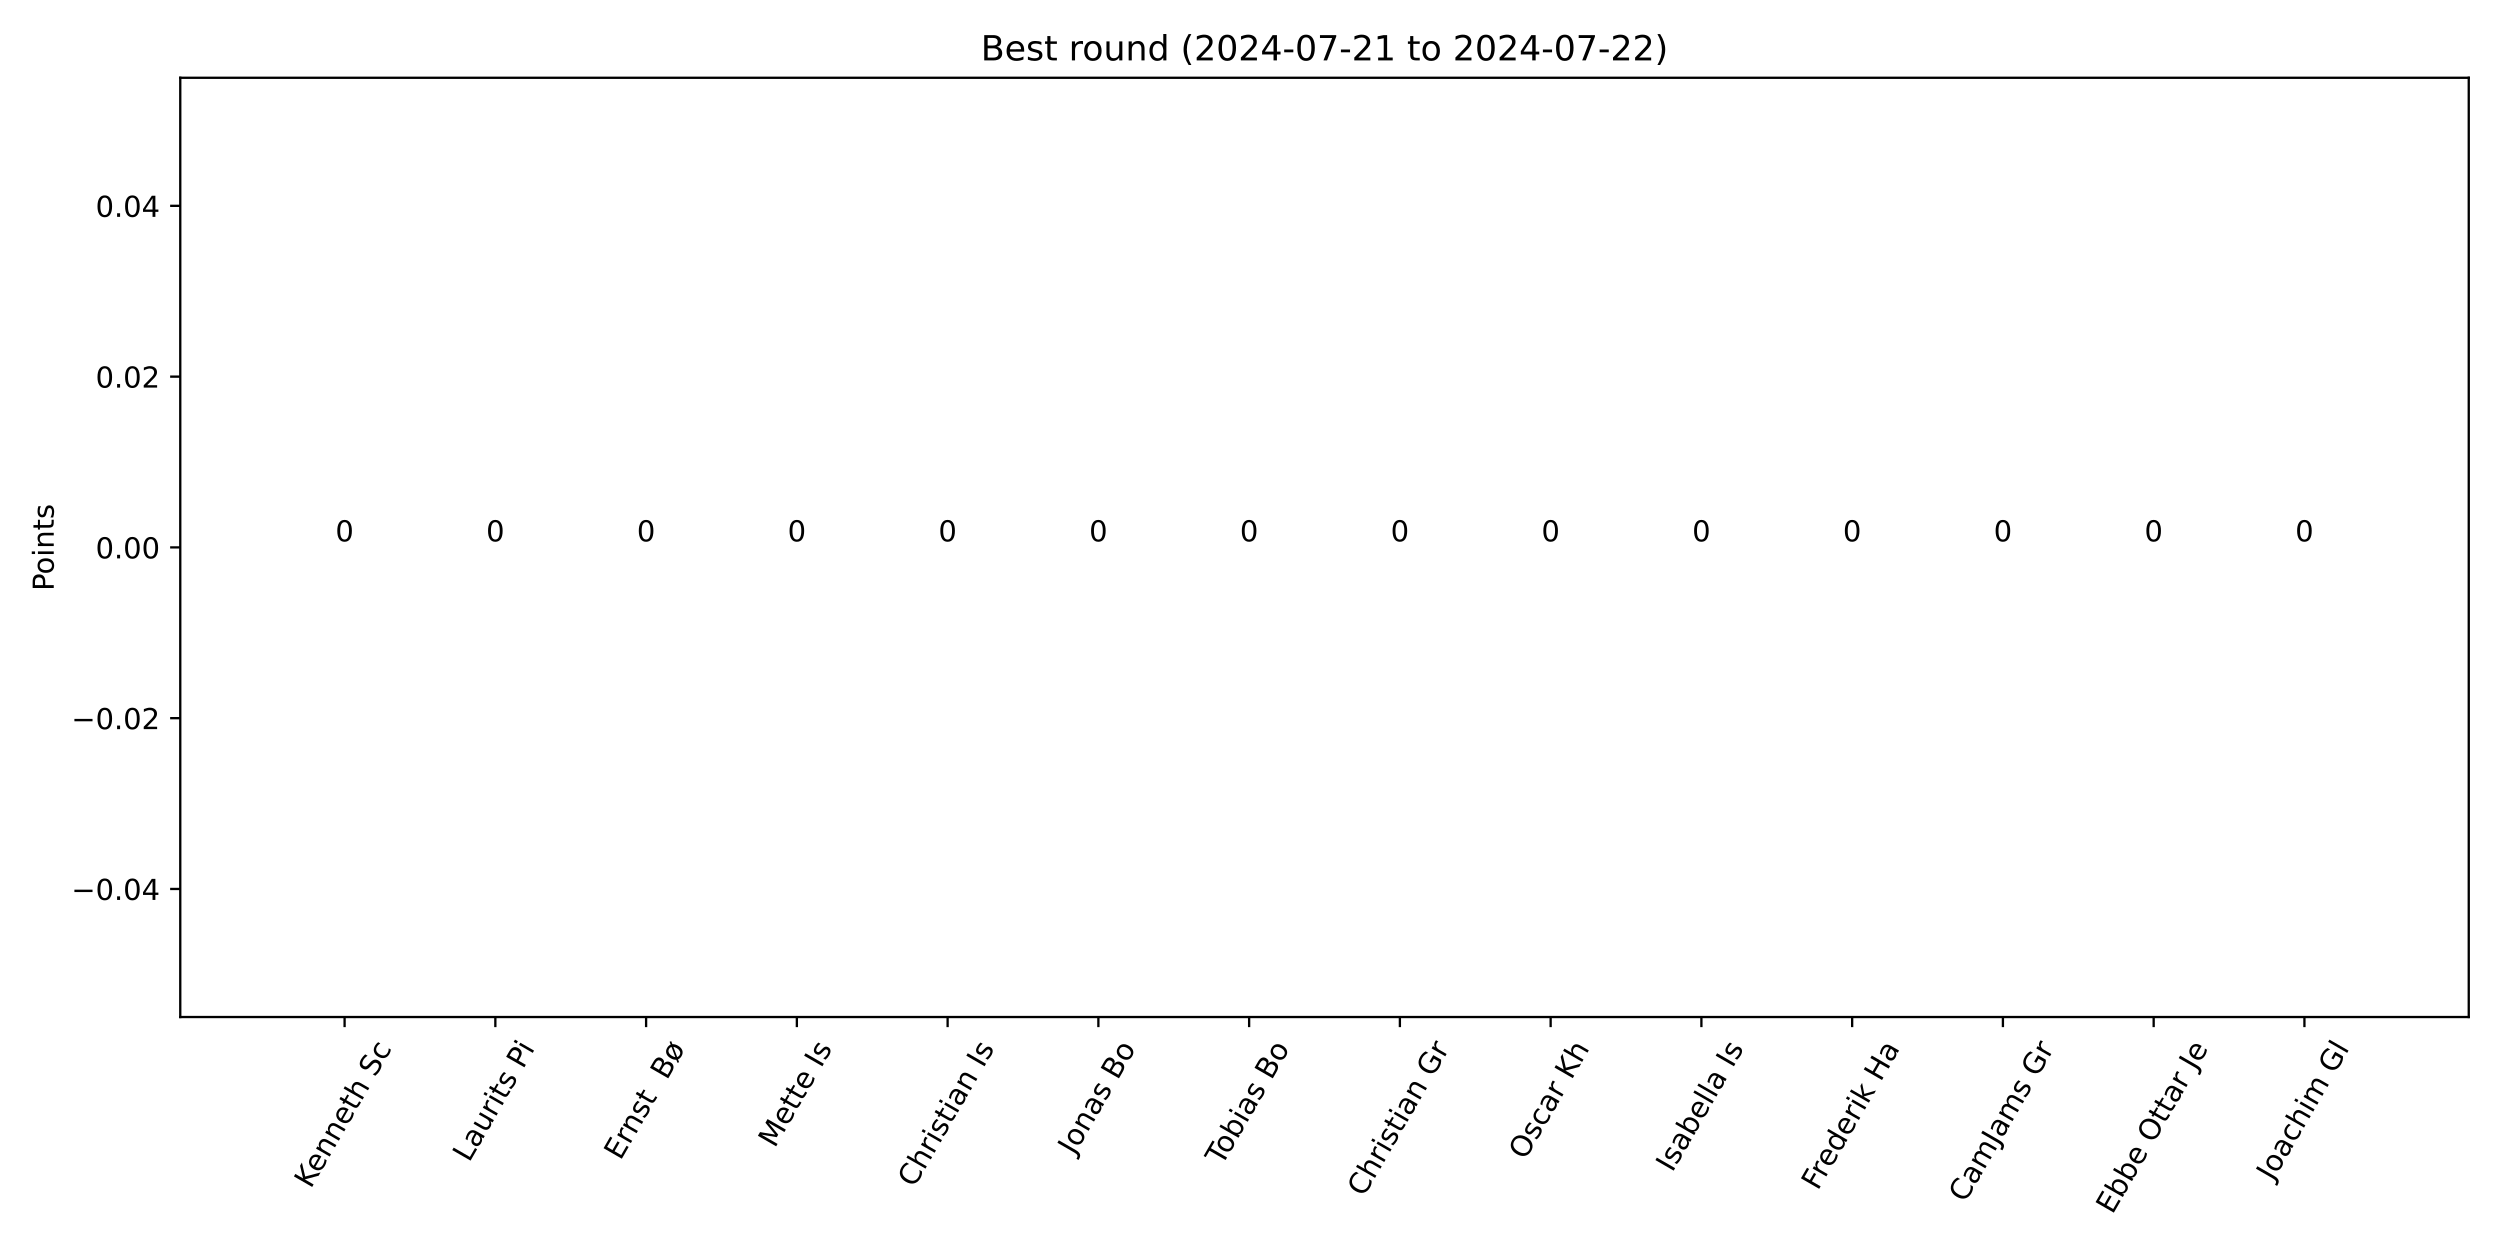
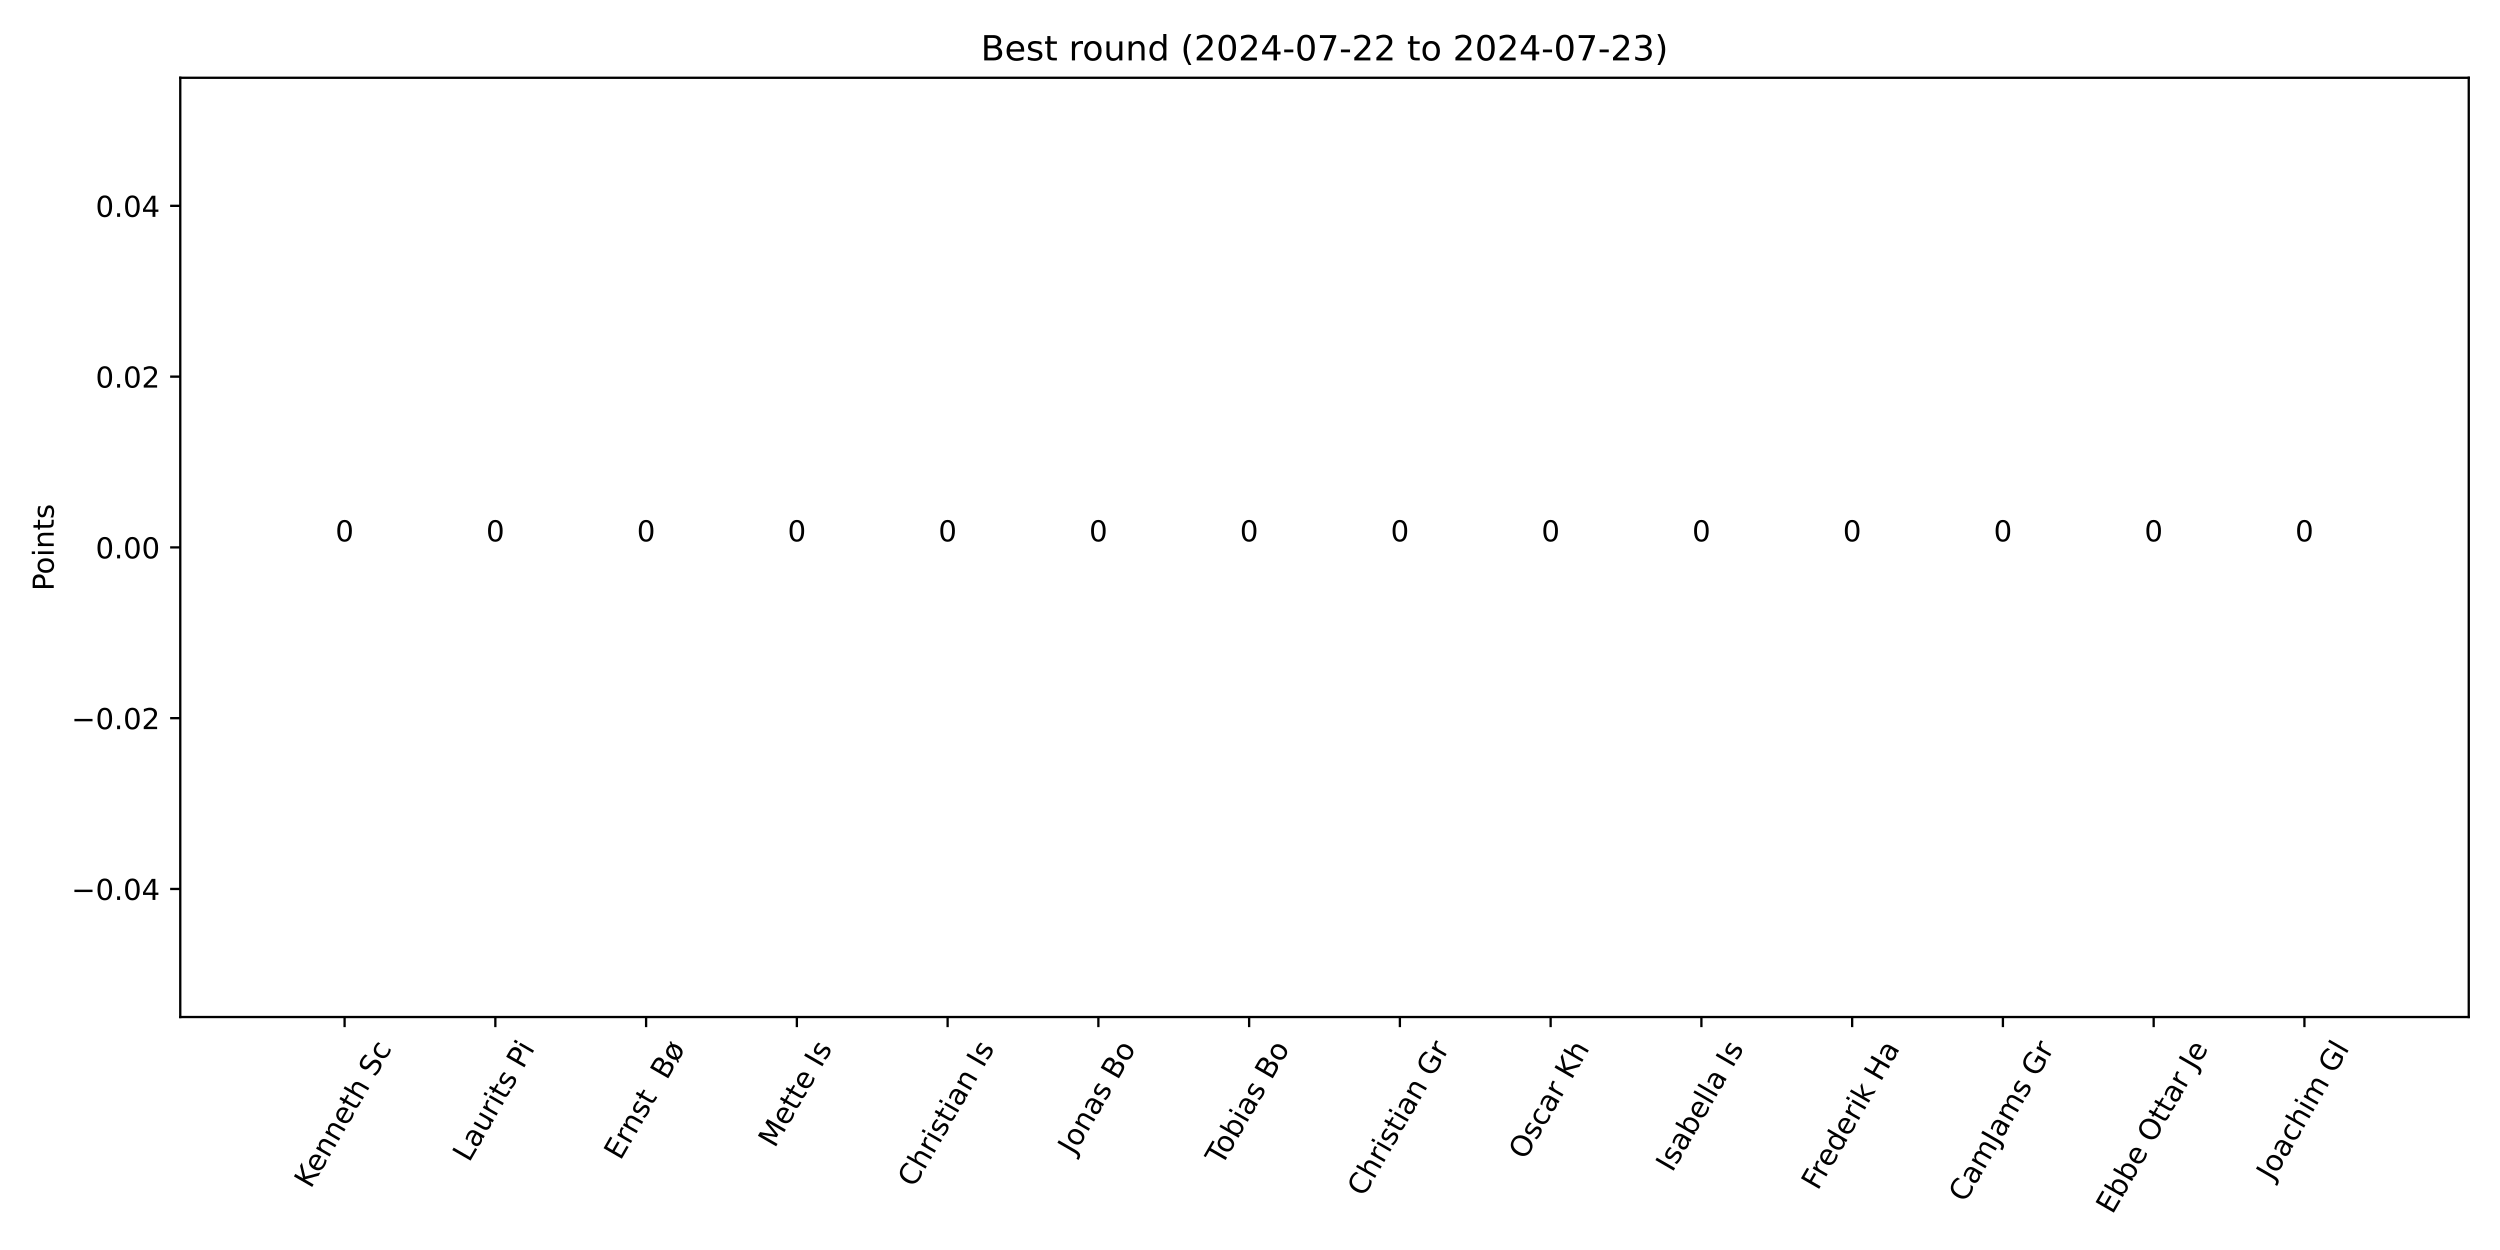
<svg xmlns="http://www.w3.org/2000/svg" xmlns:xlink="http://www.w3.org/1999/xlink" width="864pt" height="432pt" viewBox="0 0 864 432" version="1.1">
  <defs>
    <style type="text/css">*{stroke-linejoin: round; stroke-linecap: butt}</style>
  </defs>
  <g id="figure_1">
    <g id="patch_1">
      <path d="M 0 432  L 864 432  L 864 0  L 0 0  z " style="fill: #ffffff" />
    </g>
    <g id="axes_1">
      <g id="patch_2">
        <path d="M 62.3 351.483  L 853.2 351.483  L 853.2 26.88  L 62.3 26.88  z " style="fill: #ffffff" />
      </g>
      <g id="patch_3">
-         <path d="M 98.25 189.181  L 139.931 189.181  L 139.931 189.181  L 98.25 189.181  z " clip-path="url(#p22351cc4ce)" style="fill: #1e90ff" />
+         <path d="M 98.25 189.181  L 139.931 189.181  L 139.931 189.181  L 98.25 189.181  z " clip-path="url(#p135552df06)" style="fill: #1e90ff" />
      </g>
      <g id="patch_4">
-         <path d="M 150.351 189.181  L 192.033 189.181  L 192.033 189.181  L 150.351 189.181  z " clip-path="url(#p22351cc4ce)" style="fill: #1e90ff" />
+         <path d="M 150.351 189.181  L 192.033 189.181  L 192.033 189.181  L 150.351 189.181  z " clip-path="url(#p135552df06)" style="fill: #1e90ff" />
      </g>
      <g id="patch_5">
-         <path d="M 202.453 189.181  L 244.134 189.181  L 244.134 189.181  L 202.453 189.181  z " clip-path="url(#p22351cc4ce)" style="fill: #1e90ff" />
+         <path d="M 202.453 189.181  L 244.134 189.181  L 244.134 189.181  L 202.453 189.181  z " clip-path="url(#p135552df06)" style="fill: #1e90ff" />
      </g>
      <g id="patch_6">
-         <path d="M 254.554 189.181  L 296.236 189.181  L 296.236 189.181  L 254.554 189.181  z " clip-path="url(#p22351cc4ce)" style="fill: #1e90ff" />
+         <path d="M 254.554 189.181  L 296.236 189.181  L 296.236 189.181  L 254.554 189.181  z " clip-path="url(#p135552df06)" style="fill: #1e90ff" />
      </g>
      <g id="patch_7">
-         <path d="M 306.656 189.181  L 348.337 189.181  L 348.337 189.181  L 306.656 189.181  z " clip-path="url(#p22351cc4ce)" style="fill: #1e90ff" />
+         <path d="M 306.656 189.181  L 348.337 189.181  L 348.337 189.181  L 306.656 189.181  z " clip-path="url(#p135552df06)" style="fill: #1e90ff" />
      </g>
      <g id="patch_8">
-         <path d="M 358.757 189.181  L 400.438 189.181  L 400.438 189.181  L 358.757 189.181  z " clip-path="url(#p22351cc4ce)" style="fill: #1e90ff" />
+         <path d="M 358.757 189.181  L 400.438 189.181  L 400.438 189.181  L 358.757 189.181  z " clip-path="url(#p135552df06)" style="fill: #1e90ff" />
      </g>
      <g id="patch_9">
-         <path d="M 410.859 189.181  L 452.54 189.181  L 452.54 189.181  L 410.859 189.181  z " clip-path="url(#p22351cc4ce)" style="fill: #1e90ff" />
+         <path d="M 410.859 189.181  L 452.54 189.181  L 452.54 189.181  L 410.859 189.181  z " clip-path="url(#p135552df06)" style="fill: #1e90ff" />
      </g>
      <g id="patch_10">
-         <path d="M 462.96 189.181  L 504.641 189.181  L 504.641 189.181  L 462.96 189.181  z " clip-path="url(#p22351cc4ce)" style="fill: #1e90ff" />
+         <path d="M 462.96 189.181  L 504.641 189.181  L 504.641 189.181  L 462.96 189.181  z " clip-path="url(#p135552df06)" style="fill: #1e90ff" />
      </g>
      <g id="patch_11">
-         <path d="M 515.062 189.181  L 556.743 189.181  L 556.743 189.181  L 515.062 189.181  z " clip-path="url(#p22351cc4ce)" style="fill: #1e90ff" />
+         <path d="M 515.062 189.181  L 556.743 189.181  L 556.743 189.181  L 515.062 189.181  z " clip-path="url(#p135552df06)" style="fill: #1e90ff" />
      </g>
      <g id="patch_12">
-         <path d="M 567.163 189.181  L 608.844 189.181  L 608.844 189.181  L 567.163 189.181  z " clip-path="url(#p22351cc4ce)" style="fill: #1e90ff" />
+         <path d="M 567.163 189.181  L 608.844 189.181  L 608.844 189.181  L 567.163 189.181  z " clip-path="url(#p135552df06)" style="fill: #1e90ff" />
      </g>
      <g id="patch_13">
-         <path d="M 619.264 189.181  L 660.946 189.181  L 660.946 189.181  L 619.264 189.181  z " clip-path="url(#p22351cc4ce)" style="fill: #1e90ff" />
+         <path d="M 619.264 189.181  L 660.946 189.181  L 660.946 189.181  L 619.264 189.181  z " clip-path="url(#p135552df06)" style="fill: #1e90ff" />
      </g>
      <g id="patch_14">
-         <path d="M 671.366 189.181  L 713.047 189.181  L 713.047 189.181  L 671.366 189.181  z " clip-path="url(#p22351cc4ce)" style="fill: #1e90ff" />
+         <path d="M 671.366 189.181  L 713.047 189.181  L 713.047 189.181  L 671.366 189.181  z " clip-path="url(#p135552df06)" style="fill: #1e90ff" />
      </g>
      <g id="patch_15">
-         <path d="M 723.467 189.181  L 765.149 189.181  L 765.149 189.181  L 723.467 189.181  z " clip-path="url(#p22351cc4ce)" style="fill: #1e90ff" />
+         <path d="M 723.467 189.181  L 765.149 189.181  L 765.149 189.181  L 723.467 189.181  z " clip-path="url(#p135552df06)" style="fill: #1e90ff" />
      </g>
      <g id="patch_16">
-         <path d="M 775.569 189.181  L 817.25 189.181  L 817.25 189.181  L 775.569 189.181  z " clip-path="url(#p22351cc4ce)" style="fill: #1e90ff" />
+         <path d="M 775.569 189.181  L 817.25 189.181  L 817.25 189.181  L 775.569 189.181  z " clip-path="url(#p135552df06)" style="fill: #1e90ff" />
      </g>
      <g id="matplotlib.axis_1">
        <g id="xtick_1">
          <g id="line2d_1">
            <defs>
-               <path id="m134f8bef20" d="M 0 0  L 0 3.5  " style="stroke: #000000; stroke-width: 0.8" />
+               <path id="m48472a3a8a" d="M 0 0  L 0 3.5  " style="stroke: #000000; stroke-width: 0.8" />
            </defs>
            <g>
-               <use xlink:href="#m134f8bef20" x="119.091" y="351.483" style="stroke: #000000; stroke-width: 0.8" />
+               <use xlink:href="#m48472a3a8a" x="119.091" y="351.483" style="stroke: #000000; stroke-width: 0.8" />
            </g>
          </g>
          <g id="text_1">
            <g transform="translate(107.3998 411.0581) rotate(-60) scale(0.1 -0.1)">
              <defs>
                <path id="DejaVuSans-4b" d="M 628 4666  L 1259 4666  L 1259 2694  L 3353 4666  L 4166 4666  L 1850 2491  L 4331 0  L 3500 0  L 1259 2247  L 1259 0  L 628 0  L 628 4666  z " transform="scale(0.015625)" />
                <path id="DejaVuSans-65" d="M 3597 1894  L 3597 1613  L 953 1613  Q 991 1019 1311 708  Q 1631 397 2203 397  Q 2534 397 2845 478  Q 3156 559 3463 722  L 3463 178  Q 3153 47 2828 -22  Q 2503 -91 2169 -91  Q 1331 -91 842 396  Q 353 884 353 1716  Q 353 2575 817 3079  Q 1281 3584 2069 3584  Q 2775 3584 3186 3129  Q 3597 2675 3597 1894  z M 3022 2063  Q 3016 2534 2758 2815  Q 2500 3097 2075 3097  Q 1594 3097 1305 2825  Q 1016 2553 972 2059  L 3022 2063  z " transform="scale(0.015625)" />
                <path id="DejaVuSans-6e" d="M 3513 2113  L 3513 0  L 2938 0  L 2938 2094  Q 2938 2591 2744 2837  Q 2550 3084 2163 3084  Q 1697 3084 1428 2787  Q 1159 2491 1159 1978  L 1159 0  L 581 0  L 581 3500  L 1159 3500  L 1159 2956  Q 1366 3272 1645 3428  Q 1925 3584 2291 3584  Q 2894 3584 3203 3211  Q 3513 2838 3513 2113  z " transform="scale(0.015625)" />
                <path id="DejaVuSans-74" d="M 1172 4494  L 1172 3500  L 2356 3500  L 2356 3053  L 1172 3053  L 1172 1153  Q 1172 725 1289 603  Q 1406 481 1766 481  L 2356 481  L 2356 0  L 1766 0  Q 1100 0 847 248  Q 594 497 594 1153  L 594 3053  L 172 3053  L 172 3500  L 594 3500  L 594 4494  L 1172 4494  z " transform="scale(0.015625)" />
                <path id="DejaVuSans-68" d="M 3513 2113  L 3513 0  L 2938 0  L 2938 2094  Q 2938 2591 2744 2837  Q 2550 3084 2163 3084  Q 1697 3084 1428 2787  Q 1159 2491 1159 1978  L 1159 0  L 581 0  L 581 4863  L 1159 4863  L 1159 2956  Q 1366 3272 1645 3428  Q 1925 3584 2291 3584  Q 2894 3584 3203 3211  Q 3513 2838 3513 2113  z " transform="scale(0.015625)" />
                <path id="DejaVuSans-20" transform="scale(0.015625)" />
                <path id="DejaVuSans-53" d="M 3425 4513  L 3425 3897  Q 3066 4069 2747 4153  Q 2428 4238 2131 4238  Q 1616 4238 1336 4038  Q 1056 3838 1056 3469  Q 1056 3159 1242 3001  Q 1428 2844 1947 2747  L 2328 2669  Q 3034 2534 3370 2195  Q 3706 1856 3706 1288  Q 3706 609 3251 259  Q 2797 -91 1919 -91  Q 1588 -91 1214 -16  Q 841 59 441 206  L 441 856  Q 825 641 1194 531  Q 1563 422 1919 422  Q 2459 422 2753 634  Q 3047 847 3047 1241  Q 3047 1584 2836 1778  Q 2625 1972 2144 2069  L 1759 2144  Q 1053 2284 737 2584  Q 422 2884 422 3419  Q 422 4038 858 4394  Q 1294 4750 2059 4750  Q 2388 4750 2728 4690  Q 3069 4631 3425 4513  z " transform="scale(0.015625)" />
                <path id="DejaVuSans-63" d="M 3122 3366  L 3122 2828  Q 2878 2963 2633 3030  Q 2388 3097 2138 3097  Q 1578 3097 1268 2742  Q 959 2388 959 1747  Q 959 1106 1268 751  Q 1578 397 2138 397  Q 2388 397 2633 464  Q 2878 531 3122 666  L 3122 134  Q 2881 22 2623 -34  Q 2366 -91 2075 -91  Q 1284 -91 818 406  Q 353 903 353 1747  Q 353 2603 823 3093  Q 1294 3584 2113 3584  Q 2378 3584 2631 3529  Q 2884 3475 3122 3366  z " transform="scale(0.015625)" />
              </defs>
              <use xlink:href="#DejaVuSans-4b" />
              <use xlink:href="#DejaVuSans-65" x="60.576" />
              <use xlink:href="#DejaVuSans-6e" x="122.1" />
              <use xlink:href="#DejaVuSans-6e" x="185.479" />
              <use xlink:href="#DejaVuSans-65" x="248.857" />
              <use xlink:href="#DejaVuSans-74" x="310.381" />
              <use xlink:href="#DejaVuSans-68" x="349.59" />
              <use xlink:href="#DejaVuSans-20" x="412.969" />
              <use xlink:href="#DejaVuSans-53" x="444.756" />
              <use xlink:href="#DejaVuSans-63" x="508.232" />
            </g>
          </g>
        </g>
        <g id="xtick_2">
          <g id="line2d_2">
            <g>
-               <use xlink:href="#m134f8bef20" x="171.192" y="351.483" style="stroke: #000000; stroke-width: 0.8" />
+               <use xlink:href="#m48472a3a8a" x="171.192" y="351.483" style="stroke: #000000; stroke-width: 0.8" />
            </g>
          </g>
          <g id="text_2">
            <g transform="translate(162.1274 401.9608) rotate(-60) scale(0.1 -0.1)">
              <defs>
                <path id="DejaVuSans-4c" d="M 628 4666  L 1259 4666  L 1259 531  L 3531 531  L 3531 0  L 628 0  L 628 4666  z " transform="scale(0.015625)" />
                <path id="DejaVuSans-61" d="M 2194 1759  Q 1497 1759 1228 1600  Q 959 1441 959 1056  Q 959 750 1161 570  Q 1363 391 1709 391  Q 2188 391 2477 730  Q 2766 1069 2766 1631  L 2766 1759  L 2194 1759  z M 3341 1997  L 3341 0  L 2766 0  L 2766 531  Q 2569 213 2275 61  Q 1981 -91 1556 -91  Q 1019 -91 701 211  Q 384 513 384 1019  Q 384 1609 779 1909  Q 1175 2209 1959 2209  L 2766 2209  L 2766 2266  Q 2766 2663 2505 2880  Q 2244 3097 1772 3097  Q 1472 3097 1187 3025  Q 903 2953 641 2809  L 641 3341  Q 956 3463 1253 3523  Q 1550 3584 1831 3584  Q 2591 3584 2966 3190  Q 3341 2797 3341 1997  z " transform="scale(0.015625)" />
                <path id="DejaVuSans-75" d="M 544 1381  L 544 3500  L 1119 3500  L 1119 1403  Q 1119 906 1312 657  Q 1506 409 1894 409  Q 2359 409 2629 706  Q 2900 1003 2900 1516  L 2900 3500  L 3475 3500  L 3475 0  L 2900 0  L 2900 538  Q 2691 219 2414 64  Q 2138 -91 1772 -91  Q 1169 -91 856 284  Q 544 659 544 1381  z M 1991 3584  L 1991 3584  z " transform="scale(0.015625)" />
                <path id="DejaVuSans-72" d="M 2631 2963  Q 2534 3019 2420 3045  Q 2306 3072 2169 3072  Q 1681 3072 1420 2755  Q 1159 2438 1159 1844  L 1159 0  L 581 0  L 581 3500  L 1159 3500  L 1159 2956  Q 1341 3275 1631 3429  Q 1922 3584 2338 3584  Q 2397 3584 2469 3576  Q 2541 3569 2628 3553  L 2631 2963  z " transform="scale(0.015625)" />
                <path id="DejaVuSans-69" d="M 603 3500  L 1178 3500  L 1178 0  L 603 0  L 603 3500  z M 603 4863  L 1178 4863  L 1178 4134  L 603 4134  L 603 4863  z " transform="scale(0.015625)" />
                <path id="DejaVuSans-73" d="M 2834 3397  L 2834 2853  Q 2591 2978 2328 3040  Q 2066 3103 1784 3103  Q 1356 3103 1142 2972  Q 928 2841 928 2578  Q 928 2378 1081 2264  Q 1234 2150 1697 2047  L 1894 2003  Q 2506 1872 2764 1633  Q 3022 1394 3022 966  Q 3022 478 2636 193  Q 2250 -91 1575 -91  Q 1294 -91 989 -36  Q 684 19 347 128  L 347 722  Q 666 556 975 473  Q 1284 391 1588 391  Q 1994 391 2212 530  Q 2431 669 2431 922  Q 2431 1156 2273 1281  Q 2116 1406 1581 1522  L 1381 1569  Q 847 1681 609 1914  Q 372 2147 372 2553  Q 372 3047 722 3315  Q 1072 3584 1716 3584  Q 2034 3584 2315 3537  Q 2597 3491 2834 3397  z " transform="scale(0.015625)" />
                <path id="DejaVuSans-50" d="M 1259 4147  L 1259 2394  L 2053 2394  Q 2494 2394 2734 2622  Q 2975 2850 2975 3272  Q 2975 3691 2734 3919  Q 2494 4147 2053 4147  L 1259 4147  z M 628 4666  L 2053 4666  Q 2838 4666 3239 4311  Q 3641 3956 3641 3272  Q 3641 2581 3239 2228  Q 2838 1875 2053 1875  L 1259 1875  L 1259 0  L 628 0  L 628 4666  z " transform="scale(0.015625)" />
              </defs>
              <use xlink:href="#DejaVuSans-4c" />
              <use xlink:href="#DejaVuSans-61" x="55.713" />
              <use xlink:href="#DejaVuSans-75" x="116.992" />
              <use xlink:href="#DejaVuSans-72" x="180.371" />
              <use xlink:href="#DejaVuSans-69" x="221.484" />
              <use xlink:href="#DejaVuSans-74" x="249.268" />
              <use xlink:href="#DejaVuSans-73" x="288.477" />
              <use xlink:href="#DejaVuSans-20" x="340.576" />
              <use xlink:href="#DejaVuSans-50" x="372.363" />
              <use xlink:href="#DejaVuSans-69" x="430.416" />
            </g>
          </g>
        </g>
        <g id="xtick_3">
          <g id="line2d_3">
            <g>
-               <use xlink:href="#m134f8bef20" x="223.293" y="351.483" style="stroke: #000000; stroke-width: 0.8" />
+               <use xlink:href="#m48472a3a8a" x="223.293" y="351.483" style="stroke: #000000; stroke-width: 0.8" />
            </g>
          </g>
          <g id="text_3">
            <g transform="translate(214.4187 401.3031) rotate(-60) scale(0.1 -0.1)">
              <defs>
                <path id="DejaVuSans-45" d="M 628 4666  L 3578 4666  L 3578 4134  L 1259 4134  L 1259 2753  L 3481 2753  L 3481 2222  L 1259 2222  L 1259 531  L 3634 531  L 3634 0  L 628 0  L 628 4666  z " transform="scale(0.015625)" />
                <path id="DejaVuSans-42" d="M 1259 2228  L 1259 519  L 2272 519  Q 2781 519 3026 730  Q 3272 941 3272 1375  Q 3272 1813 3026 2020  Q 2781 2228 2272 2228  L 1259 2228  z M 1259 4147  L 1259 2741  L 2194 2741  Q 2656 2741 2882 2914  Q 3109 3088 3109 3444  Q 3109 3797 2882 3972  Q 2656 4147 2194 4147  L 1259 4147  z M 628 4666  L 2241 4666  Q 2963 4666 3353 4366  Q 3744 4066 3744 3513  Q 3744 3084 3544 2831  Q 3344 2578 2956 2516  Q 3422 2416 3680 2098  Q 3938 1781 3938 1306  Q 3938 681 3513 340  Q 3088 0 2303 0  L 628 0  L 628 4666  z " transform="scale(0.015625)" />
                <path id="DejaVuSans-f8" d="M 2828 2503  L 1306 653  Q 1434 522 1595 459  Q 1756 397 1959 397  Q 2419 397 2687 759  Q 2956 1122 2956 1747  Q 2956 1994 2925 2176  Q 2894 2359 2828 2503  z M 2606 2841  Q 2475 2969 2314 3033  Q 2153 3097 1959 3097  Q 1488 3097 1223 2730  Q 959 2363 959 1703  Q 959 1478 989 1306  Q 1019 1134 1081 991  L 2606 2841  z M 691 519  Q 522 759 437 1067  Q 353 1375 353 1747  Q 353 2609 779 3096  Q 1206 3584 1959 3584  Q 2250 3584 2498 3504  Q 2747 3425 2956 3263  L 3391 3788  L 3688 3541  L 3231 2981  Q 3397 2741 3481 2431  Q 3566 2122 3566 1747  Q 3566 888 3137 398  Q 2709 -91 1959 -91  Q 1659 -91 1407 -9  Q 1156 72 959 231  L 525 -294  L 225 -50  L 691 519  z " transform="scale(0.015625)" />
              </defs>
              <use xlink:href="#DejaVuSans-45" />
              <use xlink:href="#DejaVuSans-72" x="63.184" />
              <use xlink:href="#DejaVuSans-6e" x="102.547" />
              <use xlink:href="#DejaVuSans-73" x="165.926" />
              <use xlink:href="#DejaVuSans-74" x="218.025" />
              <use xlink:href="#DejaVuSans-20" x="257.234" />
              <use xlink:href="#DejaVuSans-20" x="289.021" />
              <use xlink:href="#DejaVuSans-42" x="320.809" />
              <use xlink:href="#DejaVuSans-f8" x="389.412" />
            </g>
          </g>
        </g>
        <g id="xtick_4">
          <g id="line2d_4">
            <g>
-               <use xlink:href="#m134f8bef20" x="275.395" y="351.483" style="stroke: #000000; stroke-width: 0.8" />
+               <use xlink:href="#m48472a3a8a" x="275.395" y="351.483" style="stroke: #000000; stroke-width: 0.8" />
            </g>
          </g>
          <g id="text_4">
            <g transform="translate(267.7565 397.0204) rotate(-60) scale(0.1 -0.1)">
              <defs>
                <path id="DejaVuSans-4d" d="M 628 4666  L 1569 4666  L 2759 1491  L 3956 4666  L 4897 4666  L 4897 0  L 4281 0  L 4281 4097  L 3078 897  L 2444 897  L 1241 4097  L 1241 0  L 628 0  L 628 4666  z " transform="scale(0.015625)" />
                <path id="DejaVuSans-49" d="M 628 4666  L 1259 4666  L 1259 0  L 628 0  L 628 4666  z " transform="scale(0.015625)" />
              </defs>
              <use xlink:href="#DejaVuSans-4d" />
              <use xlink:href="#DejaVuSans-65" x="86.279" />
              <use xlink:href="#DejaVuSans-74" x="147.803" />
              <use xlink:href="#DejaVuSans-74" x="187.012" />
              <use xlink:href="#DejaVuSans-65" x="226.221" />
              <use xlink:href="#DejaVuSans-20" x="287.744" />
              <use xlink:href="#DejaVuSans-49" x="319.531" />
              <use xlink:href="#DejaVuSans-73" x="349.023" />
            </g>
          </g>
        </g>
        <g id="xtick_5">
          <g id="line2d_5">
            <g>
-               <use xlink:href="#m134f8bef20" x="327.496" y="351.483" style="stroke: #000000; stroke-width: 0.8" />
+               <use xlink:href="#m48472a3a8a" x="327.496" y="351.483" style="stroke: #000000; stroke-width: 0.8" />
            </g>
          </g>
          <g id="text_5">
            <g transform="translate(315.906 410.7103) rotate(-60) scale(0.1 -0.1)">
              <defs>
                <path id="DejaVuSans-43" d="M 4122 4306  L 4122 3641  Q 3803 3938 3442 4084  Q 3081 4231 2675 4231  Q 1875 4231 1450 3742  Q 1025 3253 1025 2328  Q 1025 1406 1450 917  Q 1875 428 2675 428  Q 3081 428 3442 575  Q 3803 722 4122 1019  L 4122 359  Q 3791 134 3420 21  Q 3050 -91 2638 -91  Q 1578 -91 968 557  Q 359 1206 359 2328  Q 359 3453 968 4101  Q 1578 4750 2638 4750  Q 3056 4750 3426 4639  Q 3797 4528 4122 4306  z " transform="scale(0.015625)" />
              </defs>
              <use xlink:href="#DejaVuSans-43" />
              <use xlink:href="#DejaVuSans-68" x="69.824" />
              <use xlink:href="#DejaVuSans-72" x="133.203" />
              <use xlink:href="#DejaVuSans-69" x="174.316" />
              <use xlink:href="#DejaVuSans-73" x="202.1" />
              <use xlink:href="#DejaVuSans-74" x="254.199" />
              <use xlink:href="#DejaVuSans-69" x="293.408" />
              <use xlink:href="#DejaVuSans-61" x="321.191" />
              <use xlink:href="#DejaVuSans-6e" x="382.471" />
              <use xlink:href="#DejaVuSans-20" x="445.85" />
              <use xlink:href="#DejaVuSans-49" x="477.637" />
              <use xlink:href="#DejaVuSans-73" x="507.129" />
            </g>
          </g>
        </g>
        <g id="xtick_6">
          <g id="line2d_6">
            <g>
-               <use xlink:href="#m134f8bef20" x="379.598" y="351.483" style="stroke: #000000; stroke-width: 0.8" />
+               <use xlink:href="#m48472a3a8a" x="379.598" y="351.483" style="stroke: #000000; stroke-width: 0.8" />
            </g>
          </g>
          <g id="text_6">
            <g transform="translate(371.2621 399.4358) rotate(-60) scale(0.1 -0.1)">
              <defs>
                <path id="DejaVuSans-4a" d="M 628 4666  L 1259 4666  L 1259 325  Q 1259 -519 939 -900  Q 619 -1281 -91 -1281  L -331 -1281  L -331 -750  L -134 -750  Q 284 -750 456 -515  Q 628 -281 628 325  L 628 4666  z " transform="scale(0.015625)" />
                <path id="DejaVuSans-6f" d="M 1959 3097  Q 1497 3097 1228 2736  Q 959 2375 959 1747  Q 959 1119 1226 758  Q 1494 397 1959 397  Q 2419 397 2687 759  Q 2956 1122 2956 1747  Q 2956 2369 2687 2733  Q 2419 3097 1959 3097  z M 1959 3584  Q 2709 3584 3137 3096  Q 3566 2609 3566 1747  Q 3566 888 3137 398  Q 2709 -91 1959 -91  Q 1206 -91 779 398  Q 353 888 353 1747  Q 353 2609 779 3096  Q 1206 3584 1959 3584  z " transform="scale(0.015625)" />
              </defs>
              <use xlink:href="#DejaVuSans-4a" />
              <use xlink:href="#DejaVuSans-6f" x="29.492" />
              <use xlink:href="#DejaVuSans-6e" x="90.674" />
              <use xlink:href="#DejaVuSans-61" x="154.053" />
              <use xlink:href="#DejaVuSans-73" x="215.332" />
              <use xlink:href="#DejaVuSans-20" x="267.432" />
              <use xlink:href="#DejaVuSans-42" x="299.219" />
              <use xlink:href="#DejaVuSans-6f" x="367.822" />
            </g>
          </g>
        </g>
        <g id="xtick_7">
          <g id="line2d_7">
            <g>
-               <use xlink:href="#m134f8bef20" x="431.699" y="351.483" style="stroke: #000000; stroke-width: 0.8" />
+               <use xlink:href="#m48472a3a8a" x="431.699" y="351.483" style="stroke: #000000; stroke-width: 0.8" />
            </g>
          </g>
          <g id="text_7">
            <g transform="translate(422.3019 403.1137) rotate(-60) scale(0.1 -0.1)">
              <defs>
                <path id="DejaVuSans-54" d="M -19 4666  L 3928 4666  L 3928 4134  L 2272 4134  L 2272 0  L 1638 0  L 1638 4134  L -19 4134  L -19 4666  z " transform="scale(0.015625)" />
                <path id="DejaVuSans-62" d="M 3116 1747  Q 3116 2381 2855 2742  Q 2594 3103 2138 3103  Q 1681 3103 1420 2742  Q 1159 2381 1159 1747  Q 1159 1113 1420 752  Q 1681 391 2138 391  Q 2594 391 2855 752  Q 3116 1113 3116 1747  z M 1159 2969  Q 1341 3281 1617 3432  Q 1894 3584 2278 3584  Q 2916 3584 3314 3078  Q 3713 2572 3713 1747  Q 3713 922 3314 415  Q 2916 -91 2278 -91  Q 1894 -91 1617 61  Q 1341 213 1159 525  L 1159 0  L 581 0  L 581 4863  L 1159 4863  L 1159 2969  z " transform="scale(0.015625)" />
              </defs>
              <use xlink:href="#DejaVuSans-54" />
              <use xlink:href="#DejaVuSans-6f" x="44.084" />
              <use xlink:href="#DejaVuSans-62" x="105.266" />
              <use xlink:href="#DejaVuSans-69" x="168.742" />
              <use xlink:href="#DejaVuSans-61" x="196.525" />
              <use xlink:href="#DejaVuSans-73" x="257.805" />
              <use xlink:href="#DejaVuSans-20" x="309.904" />
              <use xlink:href="#DejaVuSans-42" x="341.691" />
              <use xlink:href="#DejaVuSans-6f" x="410.295" />
            </g>
          </g>
        </g>
        <g id="xtick_8">
          <g id="line2d_8">
            <g>
-               <use xlink:href="#m134f8bef20" x="483.801" y="351.483" style="stroke: #000000; stroke-width: 0.8" />
+               <use xlink:href="#m48472a3a8a" x="483.801" y="351.483" style="stroke: #000000; stroke-width: 0.8" />
            </g>
          </g>
          <g id="text_8">
            <g transform="translate(471.2853 413.9146) rotate(-60) scale(0.1 -0.1)">
              <defs>
                <path id="DejaVuSans-47" d="M 3809 666  L 3809 1919  L 2778 1919  L 2778 2438  L 4434 2438  L 4434 434  Q 4069 175 3628 42  Q 3188 -91 2688 -91  Q 1594 -91 976 548  Q 359 1188 359 2328  Q 359 3472 976 4111  Q 1594 4750 2688 4750  Q 3144 4750 3555 4637  Q 3966 4525 4313 4306  L 4313 3634  Q 3963 3931 3569 4081  Q 3175 4231 2741 4231  Q 1884 4231 1454 3753  Q 1025 3275 1025 2328  Q 1025 1384 1454 906  Q 1884 428 2741 428  Q 3075 428 3337 486  Q 3600 544 3809 666  z " transform="scale(0.015625)" />
              </defs>
              <use xlink:href="#DejaVuSans-43" />
              <use xlink:href="#DejaVuSans-68" x="69.824" />
              <use xlink:href="#DejaVuSans-72" x="133.203" />
              <use xlink:href="#DejaVuSans-69" x="174.316" />
              <use xlink:href="#DejaVuSans-73" x="202.1" />
              <use xlink:href="#DejaVuSans-74" x="254.199" />
              <use xlink:href="#DejaVuSans-69" x="293.408" />
              <use xlink:href="#DejaVuSans-61" x="321.191" />
              <use xlink:href="#DejaVuSans-6e" x="382.471" />
              <use xlink:href="#DejaVuSans-20" x="445.85" />
              <use xlink:href="#DejaVuSans-47" x="477.637" />
              <use xlink:href="#DejaVuSans-72" x="555.127" />
            </g>
          </g>
        </g>
        <g id="xtick_9">
          <g id="line2d_9">
            <g>
-               <use xlink:href="#m134f8bef20" x="535.902" y="351.483" style="stroke: #000000; stroke-width: 0.8" />
+               <use xlink:href="#m48472a3a8a" x="535.902" y="351.483" style="stroke: #000000; stroke-width: 0.8" />
            </g>
          </g>
          <g id="text_9">
            <g transform="translate(527.0688 401.1597) rotate(-60) scale(0.1 -0.1)">
              <defs>
                <path id="DejaVuSans-4f" d="M 2522 4238  Q 1834 4238 1429 3725  Q 1025 3213 1025 2328  Q 1025 1447 1429 934  Q 1834 422 2522 422  Q 3209 422 3611 934  Q 4013 1447 4013 2328  Q 4013 3213 3611 3725  Q 3209 4238 2522 4238  z M 2522 4750  Q 3503 4750 4090 4092  Q 4678 3434 4678 2328  Q 4678 1225 4090 567  Q 3503 -91 2522 -91  Q 1538 -91 948 565  Q 359 1222 359 2328  Q 359 3434 948 4092  Q 1538 4750 2522 4750  z " transform="scale(0.015625)" />
              </defs>
              <use xlink:href="#DejaVuSans-4f" />
              <use xlink:href="#DejaVuSans-73" x="78.711" />
              <use xlink:href="#DejaVuSans-63" x="130.811" />
              <use xlink:href="#DejaVuSans-61" x="185.791" />
              <use xlink:href="#DejaVuSans-72" x="247.07" />
              <use xlink:href="#DejaVuSans-20" x="288.184" />
              <use xlink:href="#DejaVuSans-4b" x="319.971" />
              <use xlink:href="#DejaVuSans-68" x="385.547" />
            </g>
          </g>
        </g>
        <g id="xtick_10">
          <g id="line2d_10">
            <g>
-               <use xlink:href="#m134f8bef20" x="588.004" y="351.483" style="stroke: #000000; stroke-width: 0.8" />
+               <use xlink:href="#m48472a3a8a" x="588.004" y="351.483" style="stroke: #000000; stroke-width: 0.8" />
            </g>
          </g>
          <g id="text_10">
            <g transform="translate(577.9406 405.4195) rotate(-60) scale(0.1 -0.1)">
              <defs>
                <path id="DejaVuSans-6c" d="M 603 4863  L 1178 4863  L 1178 0  L 603 0  L 603 4863  z " transform="scale(0.015625)" />
              </defs>
              <use xlink:href="#DejaVuSans-49" />
              <use xlink:href="#DejaVuSans-73" x="29.492" />
              <use xlink:href="#DejaVuSans-61" x="81.592" />
              <use xlink:href="#DejaVuSans-62" x="142.871" />
              <use xlink:href="#DejaVuSans-65" x="206.348" />
              <use xlink:href="#DejaVuSans-6c" x="267.871" />
              <use xlink:href="#DejaVuSans-6c" x="295.654" />
              <use xlink:href="#DejaVuSans-61" x="323.438" />
              <use xlink:href="#DejaVuSans-20" x="384.717" />
              <use xlink:href="#DejaVuSans-49" x="416.504" />
              <use xlink:href="#DejaVuSans-73" x="445.996" />
            </g>
          </g>
        </g>
        <g id="xtick_11">
          <g id="line2d_11">
            <g>
-               <use xlink:href="#m134f8bef20" x="640.105" y="351.483" style="stroke: #000000; stroke-width: 0.8" />
+               <use xlink:href="#m48472a3a8a" x="640.105" y="351.483" style="stroke: #000000; stroke-width: 0.8" />
            </g>
          </g>
          <g id="text_11">
            <g transform="translate(628.2264 411.709) rotate(-60) scale(0.1 -0.1)">
              <defs>
                <path id="DejaVuSans-46" d="M 628 4666  L 3309 4666  L 3309 4134  L 1259 4134  L 1259 2759  L 3109 2759  L 3109 2228  L 1259 2228  L 1259 0  L 628 0  L 628 4666  z " transform="scale(0.015625)" />
                <path id="DejaVuSans-64" d="M 2906 2969  L 2906 4863  L 3481 4863  L 3481 0  L 2906 0  L 2906 525  Q 2725 213 2448 61  Q 2172 -91 1784 -91  Q 1150 -91 751 415  Q 353 922 353 1747  Q 353 2572 751 3078  Q 1150 3584 1784 3584  Q 2172 3584 2448 3432  Q 2725 3281 2906 2969  z M 947 1747  Q 947 1113 1208 752  Q 1469 391 1925 391  Q 2381 391 2643 752  Q 2906 1113 2906 1747  Q 2906 2381 2643 2742  Q 2381 3103 1925 3103  Q 1469 3103 1208 2742  Q 947 2381 947 1747  z " transform="scale(0.015625)" />
                <path id="DejaVuSans-6b" d="M 581 4863  L 1159 4863  L 1159 1991  L 2875 3500  L 3609 3500  L 1753 1863  L 3688 0  L 2938 0  L 1159 1709  L 1159 0  L 581 0  L 581 4863  z " transform="scale(0.015625)" />
                <path id="DejaVuSans-48" d="M 628 4666  L 1259 4666  L 1259 2753  L 3553 2753  L 3553 4666  L 4184 4666  L 4184 0  L 3553 0  L 3553 2222  L 1259 2222  L 1259 0  L 628 0  L 628 4666  z " transform="scale(0.015625)" />
              </defs>
              <use xlink:href="#DejaVuSans-46" />
              <use xlink:href="#DejaVuSans-72" x="50.27" />
              <use xlink:href="#DejaVuSans-65" x="89.133" />
              <use xlink:href="#DejaVuSans-64" x="150.656" />
              <use xlink:href="#DejaVuSans-65" x="214.133" />
              <use xlink:href="#DejaVuSans-72" x="275.656" />
              <use xlink:href="#DejaVuSans-69" x="316.77" />
              <use xlink:href="#DejaVuSans-6b" x="344.553" />
              <use xlink:href="#DejaVuSans-20" x="402.463" />
              <use xlink:href="#DejaVuSans-48" x="434.25" />
              <use xlink:href="#DejaVuSans-61" x="509.445" />
            </g>
          </g>
        </g>
        <g id="xtick_12">
          <g id="line2d_12">
            <g>
-               <use xlink:href="#m134f8bef20" x="692.207" y="351.483" style="stroke: #000000; stroke-width: 0.8" />
+               <use xlink:href="#m48472a3a8a" x="692.207" y="351.483" style="stroke: #000000; stroke-width: 0.8" />
            </g>
          </g>
          <g id="text_12">
            <g transform="translate(679.1169 415.9038) rotate(-60) scale(0.1 -0.1)">
              <defs>
                <path id="DejaVuSans-6d" d="M 3328 2828  Q 3544 3216 3844 3400  Q 4144 3584 4550 3584  Q 5097 3584 5394 3201  Q 5691 2819 5691 2113  L 5691 0  L 5113 0  L 5113 2094  Q 5113 2597 4934 2840  Q 4756 3084 4391 3084  Q 3944 3084 3684 2787  Q 3425 2491 3425 1978  L 3425 0  L 2847 0  L 2847 2094  Q 2847 2600 2669 2842  Q 2491 3084 2119 3084  Q 1678 3084 1418 2786  Q 1159 2488 1159 1978  L 1159 0  L 581 0  L 581 3500  L 1159 3500  L 1159 2956  Q 1356 3278 1631 3431  Q 1906 3584 2284 3584  Q 2666 3584 2933 3390  Q 3200 3197 3328 2828  z " transform="scale(0.015625)" />
              </defs>
              <use xlink:href="#DejaVuSans-43" />
              <use xlink:href="#DejaVuSans-61" x="69.824" />
              <use xlink:href="#DejaVuSans-6d" x="131.104" />
              <use xlink:href="#DejaVuSans-4a" x="228.516" />
              <use xlink:href="#DejaVuSans-61" x="258.008" />
              <use xlink:href="#DejaVuSans-6d" x="319.287" />
              <use xlink:href="#DejaVuSans-73" x="416.699" />
              <use xlink:href="#DejaVuSans-20" x="468.799" />
              <use xlink:href="#DejaVuSans-47" x="500.586" />
              <use xlink:href="#DejaVuSans-72" x="578.076" />
            </g>
          </g>
        </g>
        <g id="xtick_13">
          <g id="line2d_13">
            <g>
-               <use xlink:href="#m134f8bef20" x="744.308" y="351.483" style="stroke: #000000; stroke-width: 0.8" />
+               <use xlink:href="#m48472a3a8a" x="744.308" y="351.483" style="stroke: #000000; stroke-width: 0.8" />
            </g>
          </g>
          <g id="text_13">
            <g transform="translate(730.0527 419.9416) rotate(-60) scale(0.1 -0.1)">
              <use xlink:href="#DejaVuSans-45" />
              <use xlink:href="#DejaVuSans-62" x="63.184" />
              <use xlink:href="#DejaVuSans-62" x="126.66" />
              <use xlink:href="#DejaVuSans-65" x="190.137" />
              <use xlink:href="#DejaVuSans-20" x="251.66" />
              <use xlink:href="#DejaVuSans-4f" x="283.447" />
              <use xlink:href="#DejaVuSans-74" x="362.158" />
              <use xlink:href="#DejaVuSans-74" x="401.367" />
              <use xlink:href="#DejaVuSans-61" x="440.576" />
              <use xlink:href="#DejaVuSans-72" x="501.855" />
              <use xlink:href="#DejaVuSans-20" x="542.969" />
              <use xlink:href="#DejaVuSans-4a" x="574.756" />
              <use xlink:href="#DejaVuSans-65" x="604.248" />
            </g>
          </g>
        </g>
        <g id="xtick_14">
          <g id="line2d_14">
            <g>
-               <use xlink:href="#m134f8bef20" x="796.409" y="351.483" style="stroke: #000000; stroke-width: 0.8" />
+               <use xlink:href="#m48472a3a8a" x="796.409" y="351.483" style="stroke: #000000; stroke-width: 0.8" />
            </g>
          </g>
          <g id="text_14">
            <g transform="translate(785.485 408.4032) rotate(-60) scale(0.1 -0.1)">
              <use xlink:href="#DejaVuSans-4a" />
              <use xlink:href="#DejaVuSans-6f" x="29.492" />
              <use xlink:href="#DejaVuSans-61" x="90.674" />
              <use xlink:href="#DejaVuSans-63" x="151.953" />
              <use xlink:href="#DejaVuSans-68" x="206.934" />
              <use xlink:href="#DejaVuSans-69" x="270.312" />
              <use xlink:href="#DejaVuSans-6d" x="298.096" />
              <use xlink:href="#DejaVuSans-20" x="395.508" />
              <use xlink:href="#DejaVuSans-47" x="427.295" />
              <use xlink:href="#DejaVuSans-6c" x="504.785" />
            </g>
          </g>
        </g>
      </g>
      <g id="matplotlib.axis_2">
        <g id="ytick_1">
          <g id="line2d_15">
            <defs>
-               <path id="m9fc668af65" d="M 0 0  L -3.5 0  " style="stroke: #000000; stroke-width: 0.8" />
+               <path id="maf410e2667" d="M 0 0  L -3.5 0  " style="stroke: #000000; stroke-width: 0.8" />
            </defs>
            <g>
-               <use xlink:href="#m9fc668af65" x="62.3" y="307.219" style="stroke: #000000; stroke-width: 0.8" />
+               <use xlink:href="#maf410e2667" x="62.3" y="307.219" style="stroke: #000000; stroke-width: 0.8" />
            </g>
          </g>
          <g id="text_15">
            <g transform="translate(24.65469 311.0179) scale(0.1 -0.1)">
              <defs>
                <path id="DejaVuSans-2212" d="M 678 2272  L 4684 2272  L 4684 1741  L 678 1741  L 678 2272  z " transform="scale(0.015625)" />
                <path id="DejaVuSans-30" d="M 2034 4250  Q 1547 4250 1301 3770  Q 1056 3291 1056 2328  Q 1056 1369 1301 889  Q 1547 409 2034 409  Q 2525 409 2770 889  Q 3016 1369 3016 2328  Q 3016 3291 2770 3770  Q 2525 4250 2034 4250  z M 2034 4750  Q 2819 4750 3233 4129  Q 3647 3509 3647 2328  Q 3647 1150 3233 529  Q 2819 -91 2034 -91  Q 1250 -91 836 529  Q 422 1150 422 2328  Q 422 3509 836 4129  Q 1250 4750 2034 4750  z " transform="scale(0.015625)" />
                <path id="DejaVuSans-2e" d="M 684 794  L 1344 794  L 1344 0  L 684 0  L 684 794  z " transform="scale(0.015625)" />
                <path id="DejaVuSans-34" d="M 2419 4116  L 825 1625  L 2419 1625  L 2419 4116  z M 2253 4666  L 3047 4666  L 3047 1625  L 3713 1625  L 3713 1100  L 3047 1100  L 3047 0  L 2419 0  L 2419 1100  L 313 1100  L 313 1709  L 2253 4666  z " transform="scale(0.015625)" />
              </defs>
              <use xlink:href="#DejaVuSans-2212" />
              <use xlink:href="#DejaVuSans-30" x="83.789" />
              <use xlink:href="#DejaVuSans-2e" x="147.412" />
              <use xlink:href="#DejaVuSans-30" x="179.199" />
              <use xlink:href="#DejaVuSans-34" x="242.822" />
            </g>
          </g>
        </g>
        <g id="ytick_2">
          <g id="line2d_16">
            <g>
-               <use xlink:href="#m9fc668af65" x="62.3" y="248.2" style="stroke: #000000; stroke-width: 0.8" />
+               <use xlink:href="#maf410e2667" x="62.3" y="248.2" style="stroke: #000000; stroke-width: 0.8" />
            </g>
          </g>
          <g id="text_16">
            <g transform="translate(24.65469 251.9992) scale(0.1 -0.1)">
              <defs>
                <path id="DejaVuSans-32" d="M 1228 531  L 3431 531  L 3431 0  L 469 0  L 469 531  Q 828 903 1448 1529  Q 2069 2156 2228 2338  Q 2531 2678 2651 2914  Q 2772 3150 2772 3378  Q 2772 3750 2511 3984  Q 2250 4219 1831 4219  Q 1534 4219 1204 4116  Q 875 4013 500 3803  L 500 4441  Q 881 4594 1212 4672  Q 1544 4750 1819 4750  Q 2544 4750 2975 4387  Q 3406 4025 3406 3419  Q 3406 3131 3298 2873  Q 3191 2616 2906 2266  Q 2828 2175 2409 1742  Q 1991 1309 1228 531  z " transform="scale(0.015625)" />
              </defs>
              <use xlink:href="#DejaVuSans-2212" />
              <use xlink:href="#DejaVuSans-30" x="83.789" />
              <use xlink:href="#DejaVuSans-2e" x="147.412" />
              <use xlink:href="#DejaVuSans-30" x="179.199" />
              <use xlink:href="#DejaVuSans-32" x="242.822" />
            </g>
          </g>
        </g>
        <g id="ytick_3">
          <g id="line2d_17">
            <g>
-               <use xlink:href="#m9fc668af65" x="62.3" y="189.181" style="stroke: #000000; stroke-width: 0.8" />
+               <use xlink:href="#maf410e2667" x="62.3" y="189.181" style="stroke: #000000; stroke-width: 0.8" />
            </g>
          </g>
          <g id="text_17">
            <g transform="translate(33.03437 192.9806) scale(0.1 -0.1)">
              <use xlink:href="#DejaVuSans-30" />
              <use xlink:href="#DejaVuSans-2e" x="63.623" />
              <use xlink:href="#DejaVuSans-30" x="95.41" />
              <use xlink:href="#DejaVuSans-30" x="159.033" />
            </g>
          </g>
        </g>
        <g id="ytick_4">
          <g id="line2d_18">
            <g>
-               <use xlink:href="#m9fc668af65" x="62.3" y="130.163" style="stroke: #000000; stroke-width: 0.8" />
+               <use xlink:href="#maf410e2667" x="62.3" y="130.163" style="stroke: #000000; stroke-width: 0.8" />
            </g>
          </g>
          <g id="text_18">
            <g transform="translate(33.03437 133.9619) scale(0.1 -0.1)">
              <use xlink:href="#DejaVuSans-30" />
              <use xlink:href="#DejaVuSans-2e" x="63.623" />
              <use xlink:href="#DejaVuSans-30" x="95.41" />
              <use xlink:href="#DejaVuSans-32" x="159.033" />
            </g>
          </g>
        </g>
        <g id="ytick_5">
          <g id="line2d_19">
            <g>
-               <use xlink:href="#m9fc668af65" x="62.3" y="71.144" style="stroke: #000000; stroke-width: 0.8" />
+               <use xlink:href="#maf410e2667" x="62.3" y="71.144" style="stroke: #000000; stroke-width: 0.8" />
            </g>
          </g>
          <g id="text_19">
            <g transform="translate(33.03437 74.94322) scale(0.1 -0.1)">
              <use xlink:href="#DejaVuSans-30" />
              <use xlink:href="#DejaVuSans-2e" x="63.623" />
              <use xlink:href="#DejaVuSans-30" x="95.41" />
              <use xlink:href="#DejaVuSans-34" x="159.033" />
            </g>
          </g>
        </g>
        <g id="text_20">
          <g transform="translate(18.575 204.197) rotate(-90) scale(0.1 -0.1)">
            <use xlink:href="#DejaVuSans-50" />
            <use xlink:href="#DejaVuSans-6f" x="56.678" />
            <use xlink:href="#DejaVuSans-69" x="117.859" />
            <use xlink:href="#DejaVuSans-6e" x="145.643" />
            <use xlink:href="#DejaVuSans-74" x="209.021" />
            <use xlink:href="#DejaVuSans-73" x="248.23" />
          </g>
        </g>
      </g>
      <g id="patch_17">
        <path d="M 62.3 351.483  L 62.3 26.88  " style="fill: none; stroke: #000000; stroke-width: 0.8; stroke-linejoin: miter; stroke-linecap: square" />
      </g>
      <g id="patch_18">
        <path d="M 853.2 351.483  L 853.2 26.88  " style="fill: none; stroke: #000000; stroke-width: 0.8; stroke-linejoin: miter; stroke-linecap: square" />
      </g>
      <g id="patch_19">
        <path d="M 62.3 351.483  L 853.2 351.483  " style="fill: none; stroke: #000000; stroke-width: 0.8; stroke-linejoin: miter; stroke-linecap: square" />
      </g>
      <g id="patch_20">
        <path d="M 62.3 26.88  L 853.2 26.88  " style="fill: none; stroke: #000000; stroke-width: 0.8; stroke-linejoin: miter; stroke-linecap: square" />
      </g>
      <g id="text_21">
        <g transform="translate(115.9093 187.1017) scale(0.1 -0.1)">
          <use xlink:href="#DejaVuSans-30" />
        </g>
      </g>
      <g id="text_22">
        <g transform="translate(168.0108 187.1017) scale(0.1 -0.1)">
          <use xlink:href="#DejaVuSans-30" />
        </g>
      </g>
      <g id="text_23">
        <g transform="translate(220.1122 187.1017) scale(0.1 -0.1)">
          <use xlink:href="#DejaVuSans-30" />
        </g>
      </g>
      <g id="text_24">
        <g transform="translate(272.2137 187.1017) scale(0.1 -0.1)">
          <use xlink:href="#DejaVuSans-30" />
        </g>
      </g>
      <g id="text_25">
        <g transform="translate(324.3151 187.1017) scale(0.1 -0.1)">
          <use xlink:href="#DejaVuSans-30" />
        </g>
      </g>
      <g id="text_26">
        <g transform="translate(376.4166 187.1017) scale(0.1 -0.1)">
          <use xlink:href="#DejaVuSans-30" />
        </g>
      </g>
      <g id="text_27">
        <g transform="translate(428.518 187.1017) scale(0.1 -0.1)">
          <use xlink:href="#DejaVuSans-30" />
        </g>
      </g>
      <g id="text_28">
        <g transform="translate(480.6195 187.1017) scale(0.1 -0.1)">
          <use xlink:href="#DejaVuSans-30" />
        </g>
      </g>
      <g id="text_29">
        <g transform="translate(532.7209 187.1017) scale(0.1 -0.1)">
          <use xlink:href="#DejaVuSans-30" />
        </g>
      </g>
      <g id="text_30">
        <g transform="translate(584.8224 187.1017) scale(0.1 -0.1)">
          <use xlink:href="#DejaVuSans-30" />
        </g>
      </g>
      <g id="text_31">
        <g transform="translate(636.9238 187.1017) scale(0.1 -0.1)">
          <use xlink:href="#DejaVuSans-30" />
        </g>
      </g>
      <g id="text_32">
        <g transform="translate(689.0253 187.1017) scale(0.1 -0.1)">
          <use xlink:href="#DejaVuSans-30" />
        </g>
      </g>
      <g id="text_33">
        <g transform="translate(741.1267 187.1017) scale(0.1 -0.1)">
          <use xlink:href="#DejaVuSans-30" />
        </g>
      </g>
      <g id="text_34">
        <g transform="translate(793.2282 187.1017) scale(0.1 -0.1)">
          <use xlink:href="#DejaVuSans-30" />
        </g>
      </g>
      <g id="text_35">
        <g transform="translate(338.9753 20.88) scale(0.12 -0.12)">
          <defs>
            <path id="DejaVuSans-28" d="M 1984 4856  Q 1566 4138 1362 3434  Q 1159 2731 1159 2009  Q 1159 1288 1364 580  Q 1569 -128 1984 -844  L 1484 -844  Q 1016 -109 783 600  Q 550 1309 550 2009  Q 550 2706 781 3412  Q 1013 4119 1484 4856  L 1984 4856  z " transform="scale(0.015625)" />
            <path id="DejaVuSans-2d" d="M 313 2009  L 1997 2009  L 1997 1497  L 313 1497  L 313 2009  z " transform="scale(0.015625)" />
            <path id="DejaVuSans-37" d="M 525 4666  L 3525 4666  L 3525 4397  L 1831 0  L 1172 0  L 2766 4134  L 525 4134  L 525 4666  z " transform="scale(0.015625)" />
-             <path id="DejaVuSans-31" d="M 794 531  L 1825 531  L 1825 4091  L 703 3866  L 703 4441  L 1819 4666  L 2450 4666  L 2450 531  L 3481 531  L 3481 0  L 794 0  L 794 531  z " transform="scale(0.015625)" />
+             <path id="DejaVuSans-33" d="M 2597 2516  Q 3050 2419 3304 2112  Q 3559 1806 3559 1356  Q 3559 666 3084 287  Q 2609 -91 1734 -91  Q 1441 -91 1130 -33  Q 819 25 488 141  L 488 750  Q 750 597 1062 519  Q 1375 441 1716 441  Q 2309 441 2620 675  Q 2931 909 2931 1356  Q 2931 1769 2642 2001  Q 2353 2234 1838 2234  L 1294 2234  L 1294 2753  L 1863 2753  Q 2328 2753 2575 2939  Q 2822 3125 2822 3475  Q 2822 3834 2567 4026  Q 2313 4219 1838 4219  Q 1578 4219 1281 4162  Q 984 4106 628 3988  L 628 4550  Q 988 4650 1302 4700  Q 1616 4750 1894 4750  Q 2613 4750 3031 4423  Q 3450 4097 3450 3541  Q 3450 3153 3228 2886  Q 3006 2619 2597 2516  z " transform="scale(0.015625)" />
            <path id="DejaVuSans-29" d="M 513 4856  L 1013 4856  Q 1481 4119 1714 3412  Q 1947 2706 1947 2009  Q 1947 1309 1714 600  Q 1481 -109 1013 -844  L 513 -844  Q 928 -128 1133 580  Q 1338 1288 1338 2009  Q 1338 2731 1133 3434  Q 928 4138 513 4856  z " transform="scale(0.015625)" />
          </defs>
          <use xlink:href="#DejaVuSans-42" />
          <use xlink:href="#DejaVuSans-65" x="68.604" />
          <use xlink:href="#DejaVuSans-73" x="130.127" />
          <use xlink:href="#DejaVuSans-74" x="182.227" />
          <use xlink:href="#DejaVuSans-20" x="221.436" />
          <use xlink:href="#DejaVuSans-72" x="253.223" />
          <use xlink:href="#DejaVuSans-6f" x="292.086" />
          <use xlink:href="#DejaVuSans-75" x="353.268" />
          <use xlink:href="#DejaVuSans-6e" x="416.646" />
          <use xlink:href="#DejaVuSans-64" x="480.025" />
          <use xlink:href="#DejaVuSans-20" x="543.502" />
          <use xlink:href="#DejaVuSans-28" x="575.289" />
          <use xlink:href="#DejaVuSans-32" x="614.303" />
          <use xlink:href="#DejaVuSans-30" x="677.926" />
          <use xlink:href="#DejaVuSans-32" x="741.549" />
          <use xlink:href="#DejaVuSans-34" x="805.172" />
          <use xlink:href="#DejaVuSans-2d" x="868.795" />
          <use xlink:href="#DejaVuSans-30" x="904.879" />
          <use xlink:href="#DejaVuSans-37" x="968.502" />
          <use xlink:href="#DejaVuSans-2d" x="1032.125" />
          <use xlink:href="#DejaVuSans-32" x="1068.209" />
-           <use xlink:href="#DejaVuSans-31" x="1131.832" />
+           <use xlink:href="#DejaVuSans-32" x="1131.832" />
          <use xlink:href="#DejaVuSans-20" x="1195.455" />
          <use xlink:href="#DejaVuSans-74" x="1227.242" />
          <use xlink:href="#DejaVuSans-6f" x="1266.451" />
          <use xlink:href="#DejaVuSans-20" x="1327.633" />
          <use xlink:href="#DejaVuSans-32" x="1359.42" />
          <use xlink:href="#DejaVuSans-30" x="1423.043" />
          <use xlink:href="#DejaVuSans-32" x="1486.666" />
          <use xlink:href="#DejaVuSans-34" x="1550.289" />
          <use xlink:href="#DejaVuSans-2d" x="1613.912" />
          <use xlink:href="#DejaVuSans-30" x="1649.996" />
          <use xlink:href="#DejaVuSans-37" x="1713.619" />
          <use xlink:href="#DejaVuSans-2d" x="1777.242" />
          <use xlink:href="#DejaVuSans-32" x="1813.326" />
-           <use xlink:href="#DejaVuSans-32" x="1876.949" />
+           <use xlink:href="#DejaVuSans-33" x="1876.949" />
          <use xlink:href="#DejaVuSans-29" x="1940.572" />
        </g>
      </g>
    </g>
  </g>
  <defs>
-     <clipPath id="p22351cc4ce">
+     <clipPath id="p135552df06">
      <rect x="62.3" y="26.88" width="790.9" height="324.603" />
    </clipPath>
  </defs>
</svg>
